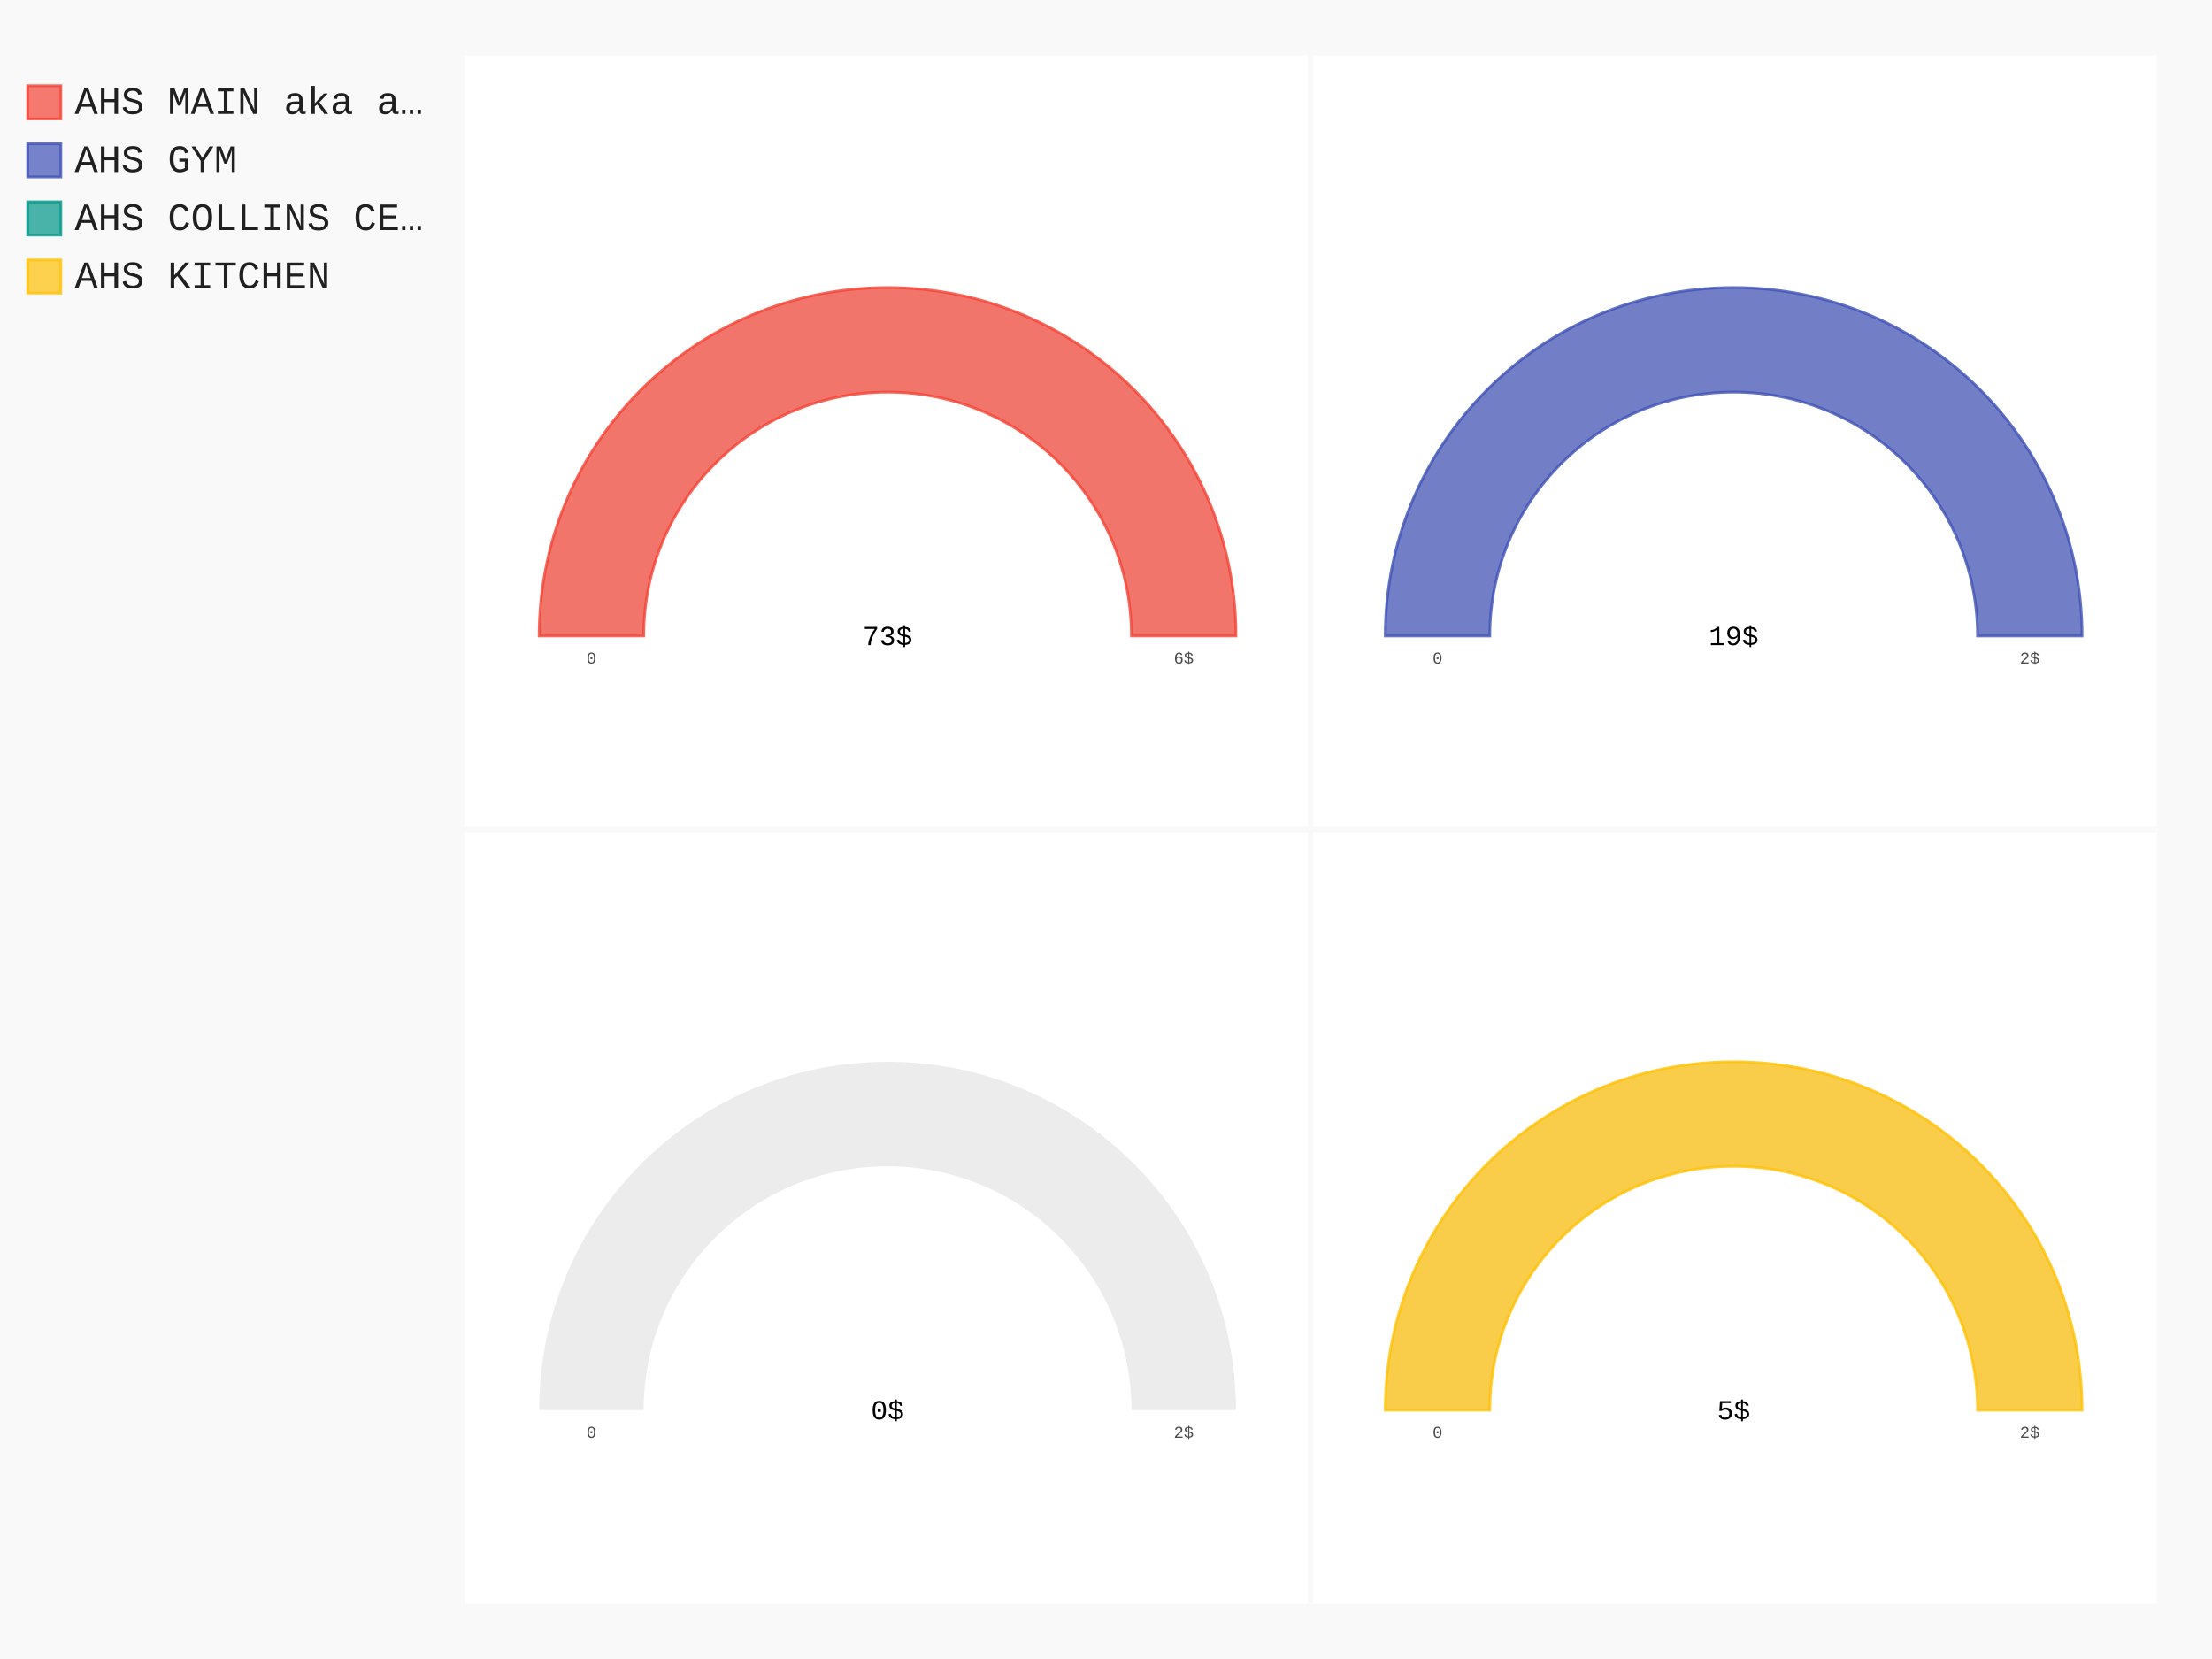
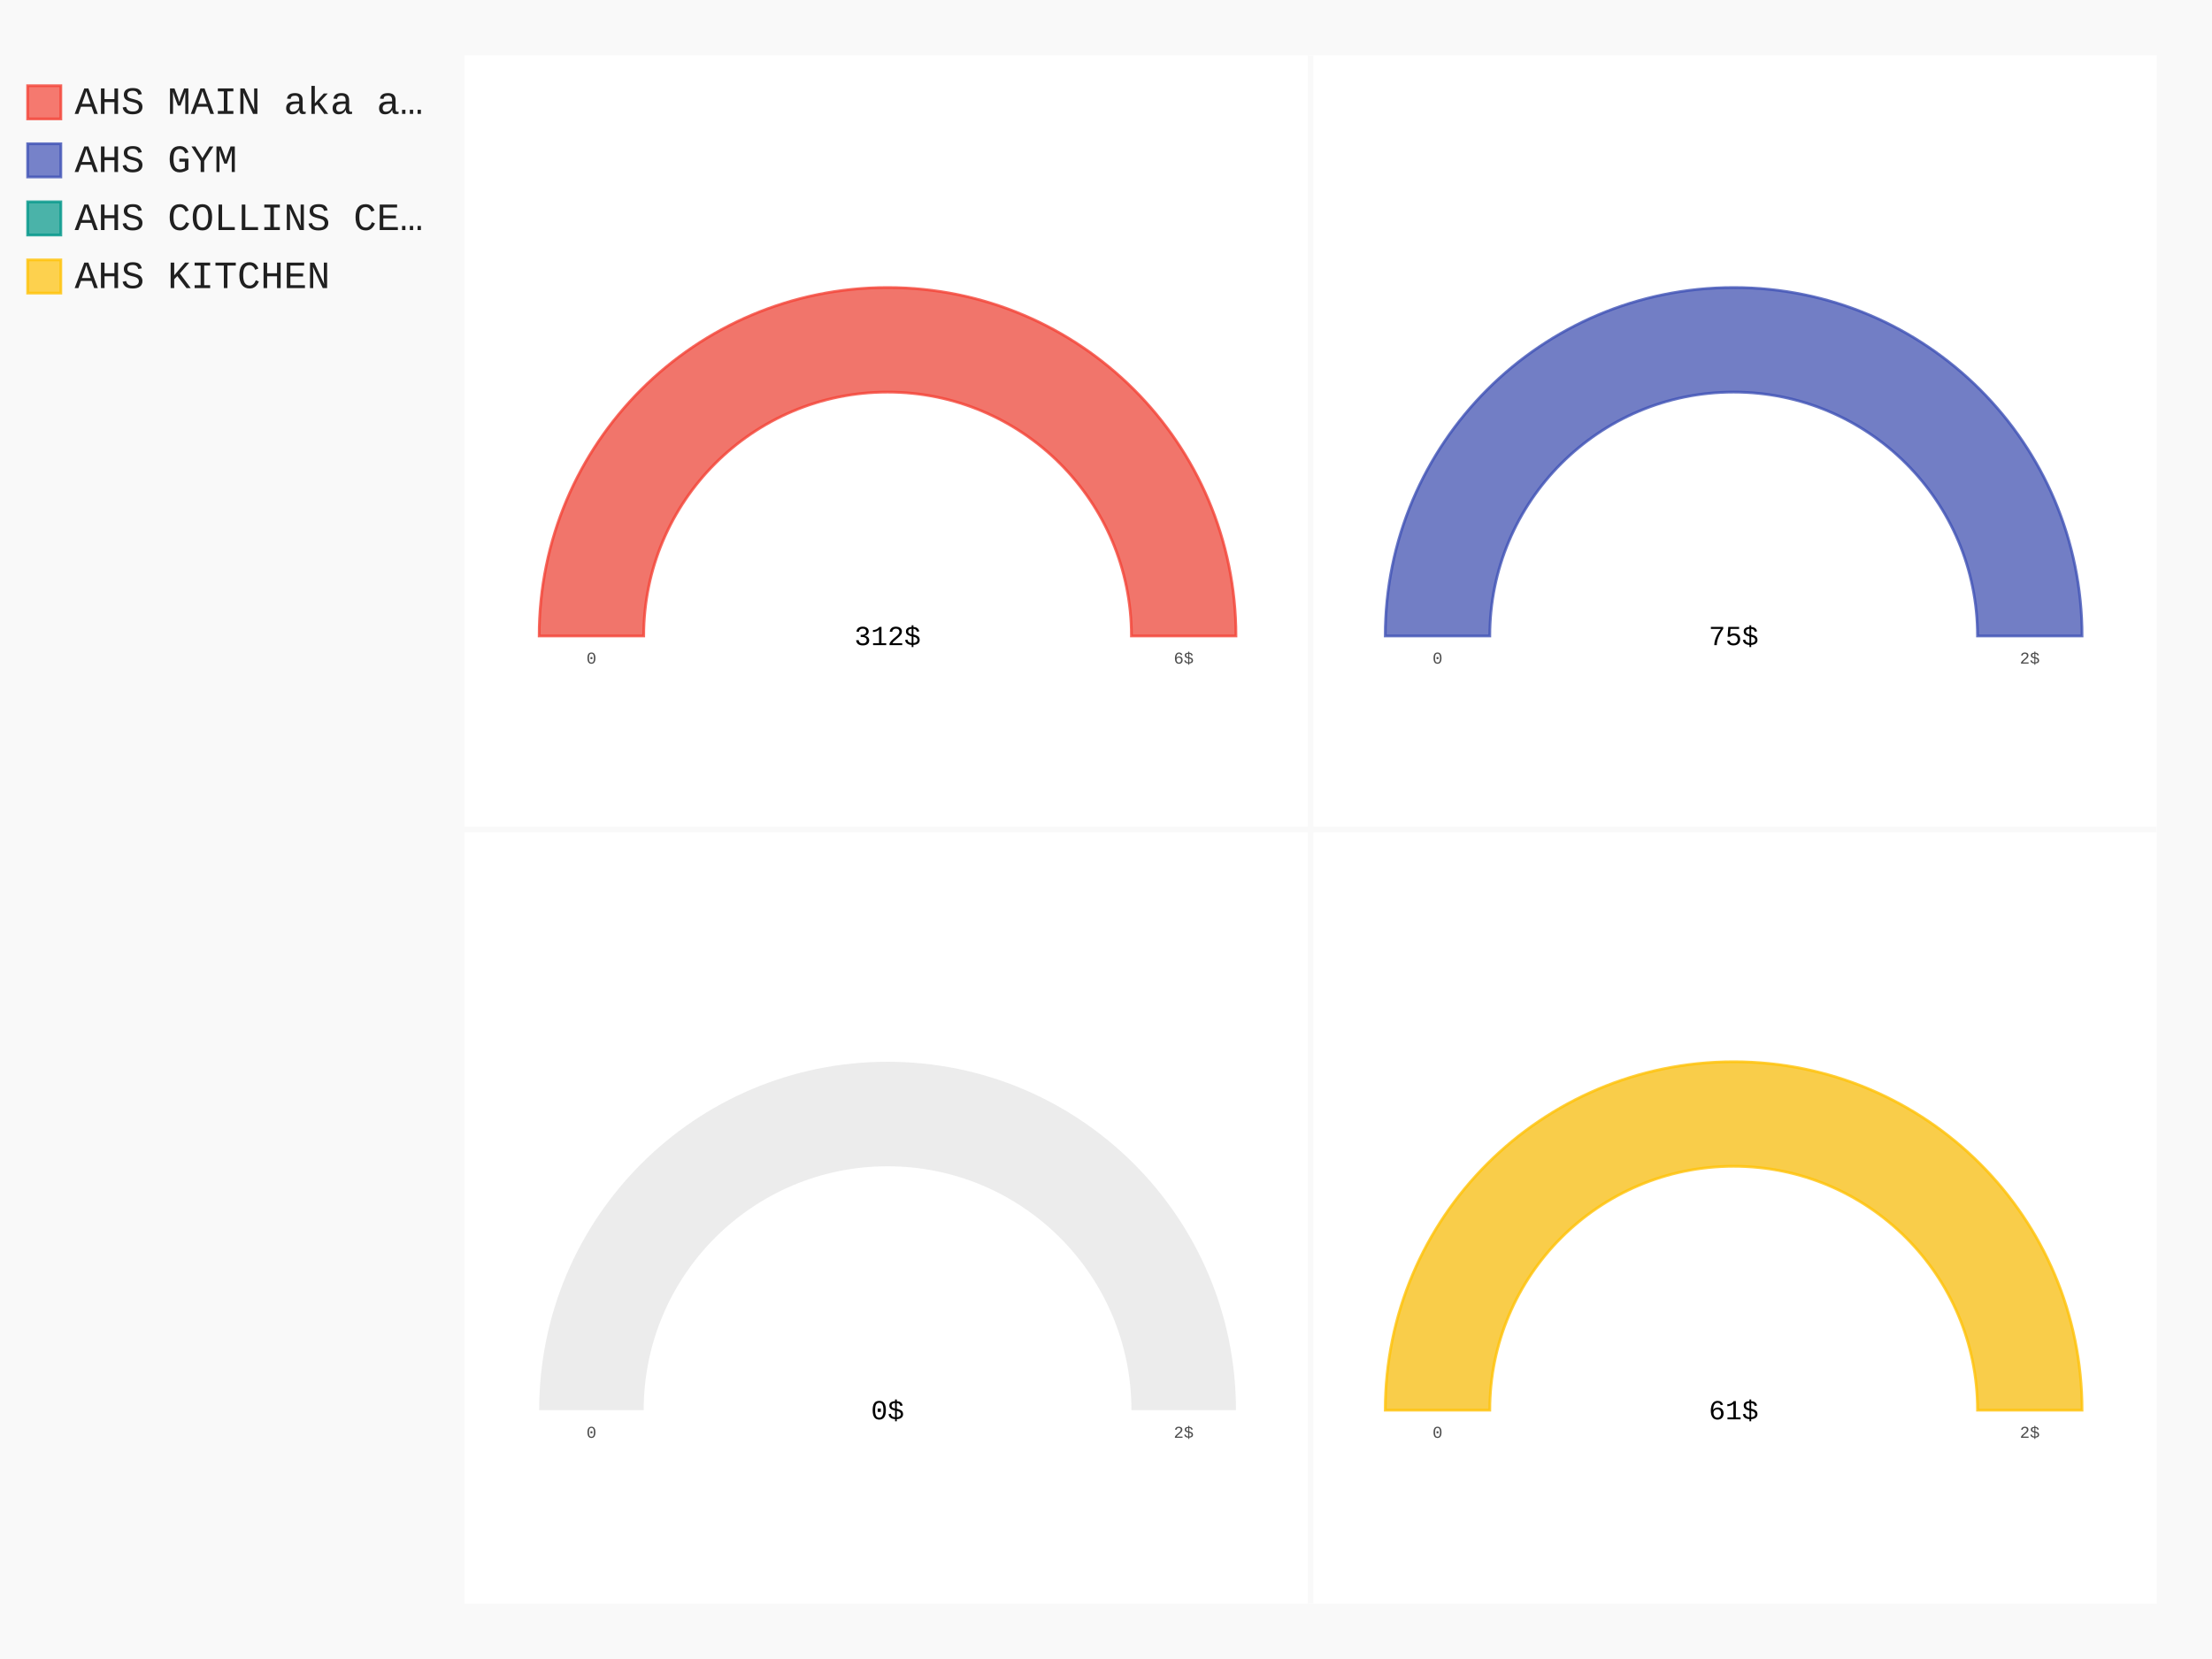
- <svg xmlns="http://www.w3.org/2000/svg" class="pygal-chart" id="chart-886cabf0-0455-44f7-82a4-35ba25cb90c9" viewBox="0 0 800 600">
+ <svg xmlns="http://www.w3.org/2000/svg" class="pygal-chart" id="chart-9ea8b482-b176-4b76-9f6c-0da1b5ee1d0b" viewBox="0 0 800 600">
  <defs>
-     <style type="text/css">#chart-886cabf0-0455-44f7-82a4-35ba25cb90c9{-webkit-user-select:none;-webkit-font-smoothing:antialiased;font-family:Consolas,"Liberation Mono",Menlo,Courier,monospace}#chart-886cabf0-0455-44f7-82a4-35ba25cb90c9 .title{font-family:Consolas,"Liberation Mono",Menlo,Courier,monospace;font-size:16px}#chart-886cabf0-0455-44f7-82a4-35ba25cb90c9 .legends .legend text{font-family:Consolas,"Liberation Mono",Menlo,Courier,monospace;font-size:14px}#chart-886cabf0-0455-44f7-82a4-35ba25cb90c9 .axis text{font-family:Consolas,"Liberation Mono",Menlo,Courier,monospace;font-size:10px}#chart-886cabf0-0455-44f7-82a4-35ba25cb90c9 .axis text.major{font-family:Consolas,"Liberation Mono",Menlo,Courier,monospace;font-size:10px}#chart-886cabf0-0455-44f7-82a4-35ba25cb90c9 .text-overlay text.value{font-family:Consolas,"Liberation Mono",Menlo,Courier,monospace;font-size:10px}#chart-886cabf0-0455-44f7-82a4-35ba25cb90c9 .text-overlay text.label{font-family:Consolas,"Liberation Mono",Menlo,Courier,monospace;font-size:10px}#chart-886cabf0-0455-44f7-82a4-35ba25cb90c9 .tooltip{font-family:Consolas,"Liberation Mono",Menlo,Courier,monospace;font-size:14px}#chart-886cabf0-0455-44f7-82a4-35ba25cb90c9 text.no_data{font-family:Consolas,"Liberation Mono",Menlo,Courier,monospace;font-size:64px}
- #chart-886cabf0-0455-44f7-82a4-35ba25cb90c9{background-color:rgba(249,249,249,1)}#chart-886cabf0-0455-44f7-82a4-35ba25cb90c9 path,#chart-886cabf0-0455-44f7-82a4-35ba25cb90c9 line,#chart-886cabf0-0455-44f7-82a4-35ba25cb90c9 rect,#chart-886cabf0-0455-44f7-82a4-35ba25cb90c9 circle{-webkit-transition:150ms;-moz-transition:150ms;transition:150ms}#chart-886cabf0-0455-44f7-82a4-35ba25cb90c9 .graph &gt; .background{fill:rgba(249,249,249,1)}#chart-886cabf0-0455-44f7-82a4-35ba25cb90c9 .plot &gt; .background{fill:rgba(255,255,255,1)}#chart-886cabf0-0455-44f7-82a4-35ba25cb90c9 .graph{fill:rgba(0,0,0,.87)}#chart-886cabf0-0455-44f7-82a4-35ba25cb90c9 text.no_data{fill:rgba(0,0,0,1)}#chart-886cabf0-0455-44f7-82a4-35ba25cb90c9 .title{fill:rgba(0,0,0,1)}#chart-886cabf0-0455-44f7-82a4-35ba25cb90c9 .legends .legend text{fill:rgba(0,0,0,.87)}#chart-886cabf0-0455-44f7-82a4-35ba25cb90c9 .legends .legend:hover text{fill:rgba(0,0,0,1)}#chart-886cabf0-0455-44f7-82a4-35ba25cb90c9 .axis .line{stroke:rgba(0,0,0,1)}#chart-886cabf0-0455-44f7-82a4-35ba25cb90c9 .axis .guide.line{stroke:rgba(0,0,0,.54)}#chart-886cabf0-0455-44f7-82a4-35ba25cb90c9 .axis .major.line{stroke:rgba(0,0,0,.87)}#chart-886cabf0-0455-44f7-82a4-35ba25cb90c9 .axis text.major{fill:rgba(0,0,0,1)}#chart-886cabf0-0455-44f7-82a4-35ba25cb90c9 .axis.y .guides:hover .guide.line,#chart-886cabf0-0455-44f7-82a4-35ba25cb90c9 .line-graph .axis.x .guides:hover .guide.line,#chart-886cabf0-0455-44f7-82a4-35ba25cb90c9 .stackedline-graph .axis.x .guides:hover .guide.line,#chart-886cabf0-0455-44f7-82a4-35ba25cb90c9 .xy-graph .axis.x .guides:hover .guide.line{stroke:rgba(0,0,0,1)}#chart-886cabf0-0455-44f7-82a4-35ba25cb90c9 .axis .guides:hover text{fill:rgba(0,0,0,1)}#chart-886cabf0-0455-44f7-82a4-35ba25cb90c9 .reactive{fill-opacity:.7;stroke-opacity:.8}#chart-886cabf0-0455-44f7-82a4-35ba25cb90c9 .ci{stroke:rgba(0,0,0,.87)}#chart-886cabf0-0455-44f7-82a4-35ba25cb90c9 .reactive.active,#chart-886cabf0-0455-44f7-82a4-35ba25cb90c9 .active .reactive{fill-opacity:.8;stroke-opacity:.9;stroke-width:4}#chart-886cabf0-0455-44f7-82a4-35ba25cb90c9 .ci .reactive.active{stroke-width:1.5}#chart-886cabf0-0455-44f7-82a4-35ba25cb90c9 .series text{fill:rgba(0,0,0,1)}#chart-886cabf0-0455-44f7-82a4-35ba25cb90c9 .tooltip rect{fill:rgba(255,255,255,1);stroke:rgba(0,0,0,1);-webkit-transition:opacity 150ms;-moz-transition:opacity 150ms;transition:opacity 150ms}#chart-886cabf0-0455-44f7-82a4-35ba25cb90c9 .tooltip .label{fill:rgba(0,0,0,.87)}#chart-886cabf0-0455-44f7-82a4-35ba25cb90c9 .tooltip .label{fill:rgba(0,0,0,.87)}#chart-886cabf0-0455-44f7-82a4-35ba25cb90c9 .tooltip .legend{font-size:.8em;fill:rgba(0,0,0,.54)}#chart-886cabf0-0455-44f7-82a4-35ba25cb90c9 .tooltip .x_label{font-size:.6em;fill:rgba(0,0,0,1)}#chart-886cabf0-0455-44f7-82a4-35ba25cb90c9 .tooltip .xlink{font-size:.5em;text-decoration:underline}#chart-886cabf0-0455-44f7-82a4-35ba25cb90c9 .tooltip .value{font-size:1.5em}#chart-886cabf0-0455-44f7-82a4-35ba25cb90c9 .bound{font-size:.5em}#chart-886cabf0-0455-44f7-82a4-35ba25cb90c9 .max-value{font-size:.75em;fill:rgba(0,0,0,.54)}#chart-886cabf0-0455-44f7-82a4-35ba25cb90c9 .map-element{fill:rgba(255,255,255,1);stroke:rgba(0,0,0,.54) !important}#chart-886cabf0-0455-44f7-82a4-35ba25cb90c9 .map-element .reactive{fill-opacity:inherit;stroke-opacity:inherit}#chart-886cabf0-0455-44f7-82a4-35ba25cb90c9 .color-0,#chart-886cabf0-0455-44f7-82a4-35ba25cb90c9 .color-0 a:visited{stroke:#F44336;fill:#F44336}#chart-886cabf0-0455-44f7-82a4-35ba25cb90c9 .color-1,#chart-886cabf0-0455-44f7-82a4-35ba25cb90c9 .color-1 a:visited{stroke:#3F51B5;fill:#3F51B5}#chart-886cabf0-0455-44f7-82a4-35ba25cb90c9 .color-2,#chart-886cabf0-0455-44f7-82a4-35ba25cb90c9 .color-2 a:visited{stroke:#009688;fill:#009688}#chart-886cabf0-0455-44f7-82a4-35ba25cb90c9 .color-3,#chart-886cabf0-0455-44f7-82a4-35ba25cb90c9 .color-3 a:visited{stroke:#FFC107;fill:#FFC107}#chart-886cabf0-0455-44f7-82a4-35ba25cb90c9 .text-overlay .color-0 text{fill:black}#chart-886cabf0-0455-44f7-82a4-35ba25cb90c9 .text-overlay .color-1 text{fill:black}#chart-886cabf0-0455-44f7-82a4-35ba25cb90c9 .text-overlay .color-2 text{fill:black}#chart-886cabf0-0455-44f7-82a4-35ba25cb90c9 .text-overlay .color-3 text{fill:black}
- #chart-886cabf0-0455-44f7-82a4-35ba25cb90c9 text.no_data{text-anchor:middle}#chart-886cabf0-0455-44f7-82a4-35ba25cb90c9 .guide.line{fill:none}#chart-886cabf0-0455-44f7-82a4-35ba25cb90c9 .centered{text-anchor:middle}#chart-886cabf0-0455-44f7-82a4-35ba25cb90c9 .title{text-anchor:middle}#chart-886cabf0-0455-44f7-82a4-35ba25cb90c9 .legends .legend text{fill-opacity:1}#chart-886cabf0-0455-44f7-82a4-35ba25cb90c9 .axis.x text{text-anchor:middle}#chart-886cabf0-0455-44f7-82a4-35ba25cb90c9 .axis.x:not(.web) text[transform]{text-anchor:start}#chart-886cabf0-0455-44f7-82a4-35ba25cb90c9 .axis.x:not(.web) text[transform].backwards{text-anchor:end}#chart-886cabf0-0455-44f7-82a4-35ba25cb90c9 .axis.y text{text-anchor:end}#chart-886cabf0-0455-44f7-82a4-35ba25cb90c9 .axis.y text[transform].backwards{text-anchor:start}#chart-886cabf0-0455-44f7-82a4-35ba25cb90c9 .axis.y2 text{text-anchor:start}#chart-886cabf0-0455-44f7-82a4-35ba25cb90c9 .axis.y2 text[transform].backwards{text-anchor:end}#chart-886cabf0-0455-44f7-82a4-35ba25cb90c9 .axis .guide.line{stroke-dasharray:4,4}#chart-886cabf0-0455-44f7-82a4-35ba25cb90c9 .axis .major.guide.line{stroke-dasharray:6,6}#chart-886cabf0-0455-44f7-82a4-35ba25cb90c9 .horizontal .axis.y .guide.line,#chart-886cabf0-0455-44f7-82a4-35ba25cb90c9 .horizontal .axis.y2 .guide.line,#chart-886cabf0-0455-44f7-82a4-35ba25cb90c9 .vertical .axis.x .guide.line{opacity:0}#chart-886cabf0-0455-44f7-82a4-35ba25cb90c9 .horizontal .axis.always_show .guide.line,#chart-886cabf0-0455-44f7-82a4-35ba25cb90c9 .vertical .axis.always_show .guide.line{opacity:1 !important}#chart-886cabf0-0455-44f7-82a4-35ba25cb90c9 .axis.y .guides:hover .guide.line,#chart-886cabf0-0455-44f7-82a4-35ba25cb90c9 .axis.y2 .guides:hover .guide.line,#chart-886cabf0-0455-44f7-82a4-35ba25cb90c9 .axis.x .guides:hover .guide.line{opacity:1}#chart-886cabf0-0455-44f7-82a4-35ba25cb90c9 .axis .guides:hover text{opacity:1}#chart-886cabf0-0455-44f7-82a4-35ba25cb90c9 .nofill{fill:none}#chart-886cabf0-0455-44f7-82a4-35ba25cb90c9 .subtle-fill{fill-opacity:.2}#chart-886cabf0-0455-44f7-82a4-35ba25cb90c9 .dot{stroke-width:1px;fill-opacity:1}#chart-886cabf0-0455-44f7-82a4-35ba25cb90c9 .dot.active{stroke-width:5px}#chart-886cabf0-0455-44f7-82a4-35ba25cb90c9 .dot.negative{fill:transparent}#chart-886cabf0-0455-44f7-82a4-35ba25cb90c9 text,#chart-886cabf0-0455-44f7-82a4-35ba25cb90c9 tspan{stroke:none !important}#chart-886cabf0-0455-44f7-82a4-35ba25cb90c9 .series text.active{opacity:1}#chart-886cabf0-0455-44f7-82a4-35ba25cb90c9 .tooltip rect{fill-opacity:.95;stroke-width:.5}#chart-886cabf0-0455-44f7-82a4-35ba25cb90c9 .tooltip text{fill-opacity:1}#chart-886cabf0-0455-44f7-82a4-35ba25cb90c9 .showable{visibility:hidden}#chart-886cabf0-0455-44f7-82a4-35ba25cb90c9 .showable.shown{visibility:visible}#chart-886cabf0-0455-44f7-82a4-35ba25cb90c9 .gauge-background{fill:rgba(229,229,229,1);stroke:none}#chart-886cabf0-0455-44f7-82a4-35ba25cb90c9 .bg-lines{stroke:rgba(249,249,249,1);stroke-width:2px}</style>
+     <style type="text/css">#chart-9ea8b482-b176-4b76-9f6c-0da1b5ee1d0b{-webkit-user-select:none;-webkit-font-smoothing:antialiased;font-family:Consolas,"Liberation Mono",Menlo,Courier,monospace}#chart-9ea8b482-b176-4b76-9f6c-0da1b5ee1d0b .title{font-family:Consolas,"Liberation Mono",Menlo,Courier,monospace;font-size:16px}#chart-9ea8b482-b176-4b76-9f6c-0da1b5ee1d0b .legends .legend text{font-family:Consolas,"Liberation Mono",Menlo,Courier,monospace;font-size:14px}#chart-9ea8b482-b176-4b76-9f6c-0da1b5ee1d0b .axis text{font-family:Consolas,"Liberation Mono",Menlo,Courier,monospace;font-size:10px}#chart-9ea8b482-b176-4b76-9f6c-0da1b5ee1d0b .axis text.major{font-family:Consolas,"Liberation Mono",Menlo,Courier,monospace;font-size:10px}#chart-9ea8b482-b176-4b76-9f6c-0da1b5ee1d0b .text-overlay text.value{font-family:Consolas,"Liberation Mono",Menlo,Courier,monospace;font-size:10px}#chart-9ea8b482-b176-4b76-9f6c-0da1b5ee1d0b .text-overlay text.label{font-family:Consolas,"Liberation Mono",Menlo,Courier,monospace;font-size:10px}#chart-9ea8b482-b176-4b76-9f6c-0da1b5ee1d0b .tooltip{font-family:Consolas,"Liberation Mono",Menlo,Courier,monospace;font-size:14px}#chart-9ea8b482-b176-4b76-9f6c-0da1b5ee1d0b text.no_data{font-family:Consolas,"Liberation Mono",Menlo,Courier,monospace;font-size:64px}
+ #chart-9ea8b482-b176-4b76-9f6c-0da1b5ee1d0b{background-color:rgba(249,249,249,1)}#chart-9ea8b482-b176-4b76-9f6c-0da1b5ee1d0b path,#chart-9ea8b482-b176-4b76-9f6c-0da1b5ee1d0b line,#chart-9ea8b482-b176-4b76-9f6c-0da1b5ee1d0b rect,#chart-9ea8b482-b176-4b76-9f6c-0da1b5ee1d0b circle{-webkit-transition:150ms;-moz-transition:150ms;transition:150ms}#chart-9ea8b482-b176-4b76-9f6c-0da1b5ee1d0b .graph &gt; .background{fill:rgba(249,249,249,1)}#chart-9ea8b482-b176-4b76-9f6c-0da1b5ee1d0b .plot &gt; .background{fill:rgba(255,255,255,1)}#chart-9ea8b482-b176-4b76-9f6c-0da1b5ee1d0b .graph{fill:rgba(0,0,0,.87)}#chart-9ea8b482-b176-4b76-9f6c-0da1b5ee1d0b text.no_data{fill:rgba(0,0,0,1)}#chart-9ea8b482-b176-4b76-9f6c-0da1b5ee1d0b .title{fill:rgba(0,0,0,1)}#chart-9ea8b482-b176-4b76-9f6c-0da1b5ee1d0b .legends .legend text{fill:rgba(0,0,0,.87)}#chart-9ea8b482-b176-4b76-9f6c-0da1b5ee1d0b .legends .legend:hover text{fill:rgba(0,0,0,1)}#chart-9ea8b482-b176-4b76-9f6c-0da1b5ee1d0b .axis .line{stroke:rgba(0,0,0,1)}#chart-9ea8b482-b176-4b76-9f6c-0da1b5ee1d0b .axis .guide.line{stroke:rgba(0,0,0,.54)}#chart-9ea8b482-b176-4b76-9f6c-0da1b5ee1d0b .axis .major.line{stroke:rgba(0,0,0,.87)}#chart-9ea8b482-b176-4b76-9f6c-0da1b5ee1d0b .axis text.major{fill:rgba(0,0,0,1)}#chart-9ea8b482-b176-4b76-9f6c-0da1b5ee1d0b .axis.y .guides:hover .guide.line,#chart-9ea8b482-b176-4b76-9f6c-0da1b5ee1d0b .line-graph .axis.x .guides:hover .guide.line,#chart-9ea8b482-b176-4b76-9f6c-0da1b5ee1d0b .stackedline-graph .axis.x .guides:hover .guide.line,#chart-9ea8b482-b176-4b76-9f6c-0da1b5ee1d0b .xy-graph .axis.x .guides:hover .guide.line{stroke:rgba(0,0,0,1)}#chart-9ea8b482-b176-4b76-9f6c-0da1b5ee1d0b .axis .guides:hover text{fill:rgba(0,0,0,1)}#chart-9ea8b482-b176-4b76-9f6c-0da1b5ee1d0b .reactive{fill-opacity:.7;stroke-opacity:.8}#chart-9ea8b482-b176-4b76-9f6c-0da1b5ee1d0b .ci{stroke:rgba(0,0,0,.87)}#chart-9ea8b482-b176-4b76-9f6c-0da1b5ee1d0b .reactive.active,#chart-9ea8b482-b176-4b76-9f6c-0da1b5ee1d0b .active .reactive{fill-opacity:.8;stroke-opacity:.9;stroke-width:4}#chart-9ea8b482-b176-4b76-9f6c-0da1b5ee1d0b .ci .reactive.active{stroke-width:1.5}#chart-9ea8b482-b176-4b76-9f6c-0da1b5ee1d0b .series text{fill:rgba(0,0,0,1)}#chart-9ea8b482-b176-4b76-9f6c-0da1b5ee1d0b .tooltip rect{fill:rgba(255,255,255,1);stroke:rgba(0,0,0,1);-webkit-transition:opacity 150ms;-moz-transition:opacity 150ms;transition:opacity 150ms}#chart-9ea8b482-b176-4b76-9f6c-0da1b5ee1d0b .tooltip .label{fill:rgba(0,0,0,.87)}#chart-9ea8b482-b176-4b76-9f6c-0da1b5ee1d0b .tooltip .label{fill:rgba(0,0,0,.87)}#chart-9ea8b482-b176-4b76-9f6c-0da1b5ee1d0b .tooltip .legend{font-size:.8em;fill:rgba(0,0,0,.54)}#chart-9ea8b482-b176-4b76-9f6c-0da1b5ee1d0b .tooltip .x_label{font-size:.6em;fill:rgba(0,0,0,1)}#chart-9ea8b482-b176-4b76-9f6c-0da1b5ee1d0b .tooltip .xlink{font-size:.5em;text-decoration:underline}#chart-9ea8b482-b176-4b76-9f6c-0da1b5ee1d0b .tooltip .value{font-size:1.5em}#chart-9ea8b482-b176-4b76-9f6c-0da1b5ee1d0b .bound{font-size:.5em}#chart-9ea8b482-b176-4b76-9f6c-0da1b5ee1d0b .max-value{font-size:.75em;fill:rgba(0,0,0,.54)}#chart-9ea8b482-b176-4b76-9f6c-0da1b5ee1d0b .map-element{fill:rgba(255,255,255,1);stroke:rgba(0,0,0,.54) !important}#chart-9ea8b482-b176-4b76-9f6c-0da1b5ee1d0b .map-element .reactive{fill-opacity:inherit;stroke-opacity:inherit}#chart-9ea8b482-b176-4b76-9f6c-0da1b5ee1d0b .color-0,#chart-9ea8b482-b176-4b76-9f6c-0da1b5ee1d0b .color-0 a:visited{stroke:#F44336;fill:#F44336}#chart-9ea8b482-b176-4b76-9f6c-0da1b5ee1d0b .color-1,#chart-9ea8b482-b176-4b76-9f6c-0da1b5ee1d0b .color-1 a:visited{stroke:#3F51B5;fill:#3F51B5}#chart-9ea8b482-b176-4b76-9f6c-0da1b5ee1d0b .color-2,#chart-9ea8b482-b176-4b76-9f6c-0da1b5ee1d0b .color-2 a:visited{stroke:#009688;fill:#009688}#chart-9ea8b482-b176-4b76-9f6c-0da1b5ee1d0b .color-3,#chart-9ea8b482-b176-4b76-9f6c-0da1b5ee1d0b .color-3 a:visited{stroke:#FFC107;fill:#FFC107}#chart-9ea8b482-b176-4b76-9f6c-0da1b5ee1d0b .text-overlay .color-0 text{fill:black}#chart-9ea8b482-b176-4b76-9f6c-0da1b5ee1d0b .text-overlay .color-1 text{fill:black}#chart-9ea8b482-b176-4b76-9f6c-0da1b5ee1d0b .text-overlay .color-2 text{fill:black}#chart-9ea8b482-b176-4b76-9f6c-0da1b5ee1d0b .text-overlay .color-3 text{fill:black}
+ #chart-9ea8b482-b176-4b76-9f6c-0da1b5ee1d0b text.no_data{text-anchor:middle}#chart-9ea8b482-b176-4b76-9f6c-0da1b5ee1d0b .guide.line{fill:none}#chart-9ea8b482-b176-4b76-9f6c-0da1b5ee1d0b .centered{text-anchor:middle}#chart-9ea8b482-b176-4b76-9f6c-0da1b5ee1d0b .title{text-anchor:middle}#chart-9ea8b482-b176-4b76-9f6c-0da1b5ee1d0b .legends .legend text{fill-opacity:1}#chart-9ea8b482-b176-4b76-9f6c-0da1b5ee1d0b .axis.x text{text-anchor:middle}#chart-9ea8b482-b176-4b76-9f6c-0da1b5ee1d0b .axis.x:not(.web) text[transform]{text-anchor:start}#chart-9ea8b482-b176-4b76-9f6c-0da1b5ee1d0b .axis.x:not(.web) text[transform].backwards{text-anchor:end}#chart-9ea8b482-b176-4b76-9f6c-0da1b5ee1d0b .axis.y text{text-anchor:end}#chart-9ea8b482-b176-4b76-9f6c-0da1b5ee1d0b .axis.y text[transform].backwards{text-anchor:start}#chart-9ea8b482-b176-4b76-9f6c-0da1b5ee1d0b .axis.y2 text{text-anchor:start}#chart-9ea8b482-b176-4b76-9f6c-0da1b5ee1d0b .axis.y2 text[transform].backwards{text-anchor:end}#chart-9ea8b482-b176-4b76-9f6c-0da1b5ee1d0b .axis .guide.line{stroke-dasharray:4,4}#chart-9ea8b482-b176-4b76-9f6c-0da1b5ee1d0b .axis .major.guide.line{stroke-dasharray:6,6}#chart-9ea8b482-b176-4b76-9f6c-0da1b5ee1d0b .horizontal .axis.y .guide.line,#chart-9ea8b482-b176-4b76-9f6c-0da1b5ee1d0b .horizontal .axis.y2 .guide.line,#chart-9ea8b482-b176-4b76-9f6c-0da1b5ee1d0b .vertical .axis.x .guide.line{opacity:0}#chart-9ea8b482-b176-4b76-9f6c-0da1b5ee1d0b .horizontal .axis.always_show .guide.line,#chart-9ea8b482-b176-4b76-9f6c-0da1b5ee1d0b .vertical .axis.always_show .guide.line{opacity:1 !important}#chart-9ea8b482-b176-4b76-9f6c-0da1b5ee1d0b .axis.y .guides:hover .guide.line,#chart-9ea8b482-b176-4b76-9f6c-0da1b5ee1d0b .axis.y2 .guides:hover .guide.line,#chart-9ea8b482-b176-4b76-9f6c-0da1b5ee1d0b .axis.x .guides:hover .guide.line{opacity:1}#chart-9ea8b482-b176-4b76-9f6c-0da1b5ee1d0b .axis .guides:hover text{opacity:1}#chart-9ea8b482-b176-4b76-9f6c-0da1b5ee1d0b .nofill{fill:none}#chart-9ea8b482-b176-4b76-9f6c-0da1b5ee1d0b .subtle-fill{fill-opacity:.2}#chart-9ea8b482-b176-4b76-9f6c-0da1b5ee1d0b .dot{stroke-width:1px;fill-opacity:1}#chart-9ea8b482-b176-4b76-9f6c-0da1b5ee1d0b .dot.active{stroke-width:5px}#chart-9ea8b482-b176-4b76-9f6c-0da1b5ee1d0b .dot.negative{fill:transparent}#chart-9ea8b482-b176-4b76-9f6c-0da1b5ee1d0b text,#chart-9ea8b482-b176-4b76-9f6c-0da1b5ee1d0b tspan{stroke:none !important}#chart-9ea8b482-b176-4b76-9f6c-0da1b5ee1d0b .series text.active{opacity:1}#chart-9ea8b482-b176-4b76-9f6c-0da1b5ee1d0b .tooltip rect{fill-opacity:.95;stroke-width:.5}#chart-9ea8b482-b176-4b76-9f6c-0da1b5ee1d0b .tooltip text{fill-opacity:1}#chart-9ea8b482-b176-4b76-9f6c-0da1b5ee1d0b .showable{visibility:hidden}#chart-9ea8b482-b176-4b76-9f6c-0da1b5ee1d0b .showable.shown{visibility:visible}#chart-9ea8b482-b176-4b76-9f6c-0da1b5ee1d0b .gauge-background{fill:rgba(229,229,229,1);stroke:none}#chart-9ea8b482-b176-4b76-9f6c-0da1b5ee1d0b .bg-lines{stroke:rgba(249,249,249,1);stroke-width:2px}</style>
  </defs>
  <g class="graph solidgauge-graph vertical">
    <rect class="background" height="600" width="800" x="0" y="0" />
    <g class="plot" transform="translate(168, 20)">
      <rect class="background" height="560" width="612.0" x="0" y="0" />
      <path class="bg-lines" d="M306.0 0 L306.0 560" />
      <path class="bg-lines" d="M0 280.0 L612.0 280.0" />
      <g class="series serie-0 color-0">
        <path class="gauge-background reactive" d="M27 210 A126 126 0 1 1 279 210 L241.2 210 A88.2 88.2 0 1 0 64.8 210 z" />
        <text class="y-0 bound reactive" text-anchor="middle" x="45.9" y="220">0</text>
        <text class="y-1 bound reactive" text-anchor="middle" x="260.1" y="220.0">6$</text>
        <g class="gauge">
          <path class="slice reactive tooltip-trigger" d="M27 210 A126 126 0 0 1 279 210 L241.2 210 A88.2 88.2 0 0 0 64.8 210 z" />
        </g>
      </g>
      <g class="series serie-1 color-1">
        <path class="gauge-background reactive" d="M333 210 A126 126 0 1 1 585 210 L547.2 210 A88.2 88.2 0 1 0 370.8 210 z" />
        <text class="y-0 bound reactive" text-anchor="middle" x="351.9" y="220">0</text>
        <text class="y-1 bound reactive" text-anchor="middle" x="566.1" y="220.0">2$</text>
        <g class="gauge">
          <path class="slice reactive tooltip-trigger" d="M333 210 A126 126 0 0 1 585 210 L547.2 210 A88.2 88.2 0 0 0 370.8 210 z" />
        </g>
      </g>
      <g class="series serie-2 color-2">
        <path class="gauge-background reactive" d="M27 490 A126 126 0 1 1 279 490 L241.2 490 A88.2 88.2 0 1 0 64.8 490 z" />
        <text class="y-0 bound reactive" text-anchor="middle" x="45.9" y="500.0">0</text>
        <text class="y-1 bound reactive" text-anchor="middle" x="260.1" y="500.0">2$</text>
        <g class="gauge" />
      </g>
      <g class="series serie-3 color-3">
        <path class="gauge-background reactive" d="M333 490 A126 126 0 1 1 585 490 L547.2 490 A88.2 88.2 0 1 0 370.8 490 z" />
        <text class="y-0 bound reactive" text-anchor="middle" x="351.9" y="500.0">0</text>
        <text class="y-1 bound reactive" text-anchor="middle" x="566.1" y="500.0">2$</text>
        <g class="gauge">
          <path class="slice reactive tooltip-trigger" d="M333 490 A126 126 0 0 1 585 490 L547.2 490 A88.2 88.2 0 0 0 370.8 490 z" />
        </g>
      </g>
    </g>
    <g class="titles" />
    <g class="plot overlay" transform="translate(168, 20)">
      <g class="series serie-0 color-0" />
      <g class="series serie-1 color-1" />
      <g class="series serie-2 color-2" />
      <g class="series serie-3 color-3" />
    </g>
    <g class="plot text-overlay" transform="translate(168, 20)">
      <g class="series serie-0 color-0">
-         <text class="value gauge-sum" text-anchor="middle" x="153.0" y="213.333">73$</text>
+         <text class="value gauge-sum" text-anchor="middle" x="153.0" y="213.333">312$</text>
      </g>
      <g class="series serie-1 color-1">
-         <text class="value gauge-sum" text-anchor="middle" x="459.0" y="213.333">19$</text>
+         <text class="value gauge-sum" text-anchor="middle" x="459.0" y="213.333">75$</text>
      </g>
      <g class="series serie-2 color-2">
        <text class="value gauge-sum" text-anchor="middle" x="153.0" y="493.333">0$</text>
      </g>
      <g class="series serie-3 color-3">
-         <text class="value gauge-sum" text-anchor="middle" x="459.0" y="493.333">5$</text>
+         <text class="value gauge-sum" text-anchor="middle" x="459.0" y="493.333">61$</text>
      </g>
    </g>
    <g class="plot tooltip-overlay" transform="translate(168, 20)">
      <g class="tooltip" style="opacity: 0" transform="translate(0 0)">
        <rect class="tooltip-box" height="0" rx="0" ry="0" width="0" />
        <g class="text" />
      </g>
    </g>
    <g class="legends" transform="translate(10, 30)">
      <g class="legend reactive activate-serie" id="activate-serie-0">
        <rect class="color-0 reactive" height="12" width="12" x="0.0" y="1.0" />
        <text x="17.0" y="11.2">AHS MAIN aka a…</text>
      </g>
      <g class="legend reactive activate-serie" id="activate-serie-1">
        <rect class="color-1 reactive" height="12" width="12" x="0.0" y="22.0" />
        <text x="17.0" y="32.2">AHS GYM</text>
      </g>
      <g class="legend reactive activate-serie" id="activate-serie-2">
        <rect class="color-2 reactive" height="12" width="12" x="0.0" y="43.0" />
        <text x="17.0" y="53.2">AHS COLLINS CE…</text>
      </g>
      <g class="legend reactive activate-serie" id="activate-serie-3">
        <rect class="color-3 reactive" height="12" width="12" x="0.0" y="64.0" />
        <text x="17.0" y="74.2">AHS KITCHEN</text>
      </g>
    </g>
    <g class="legends" transform="translate(790, 30)" />
  </g>
</svg>
